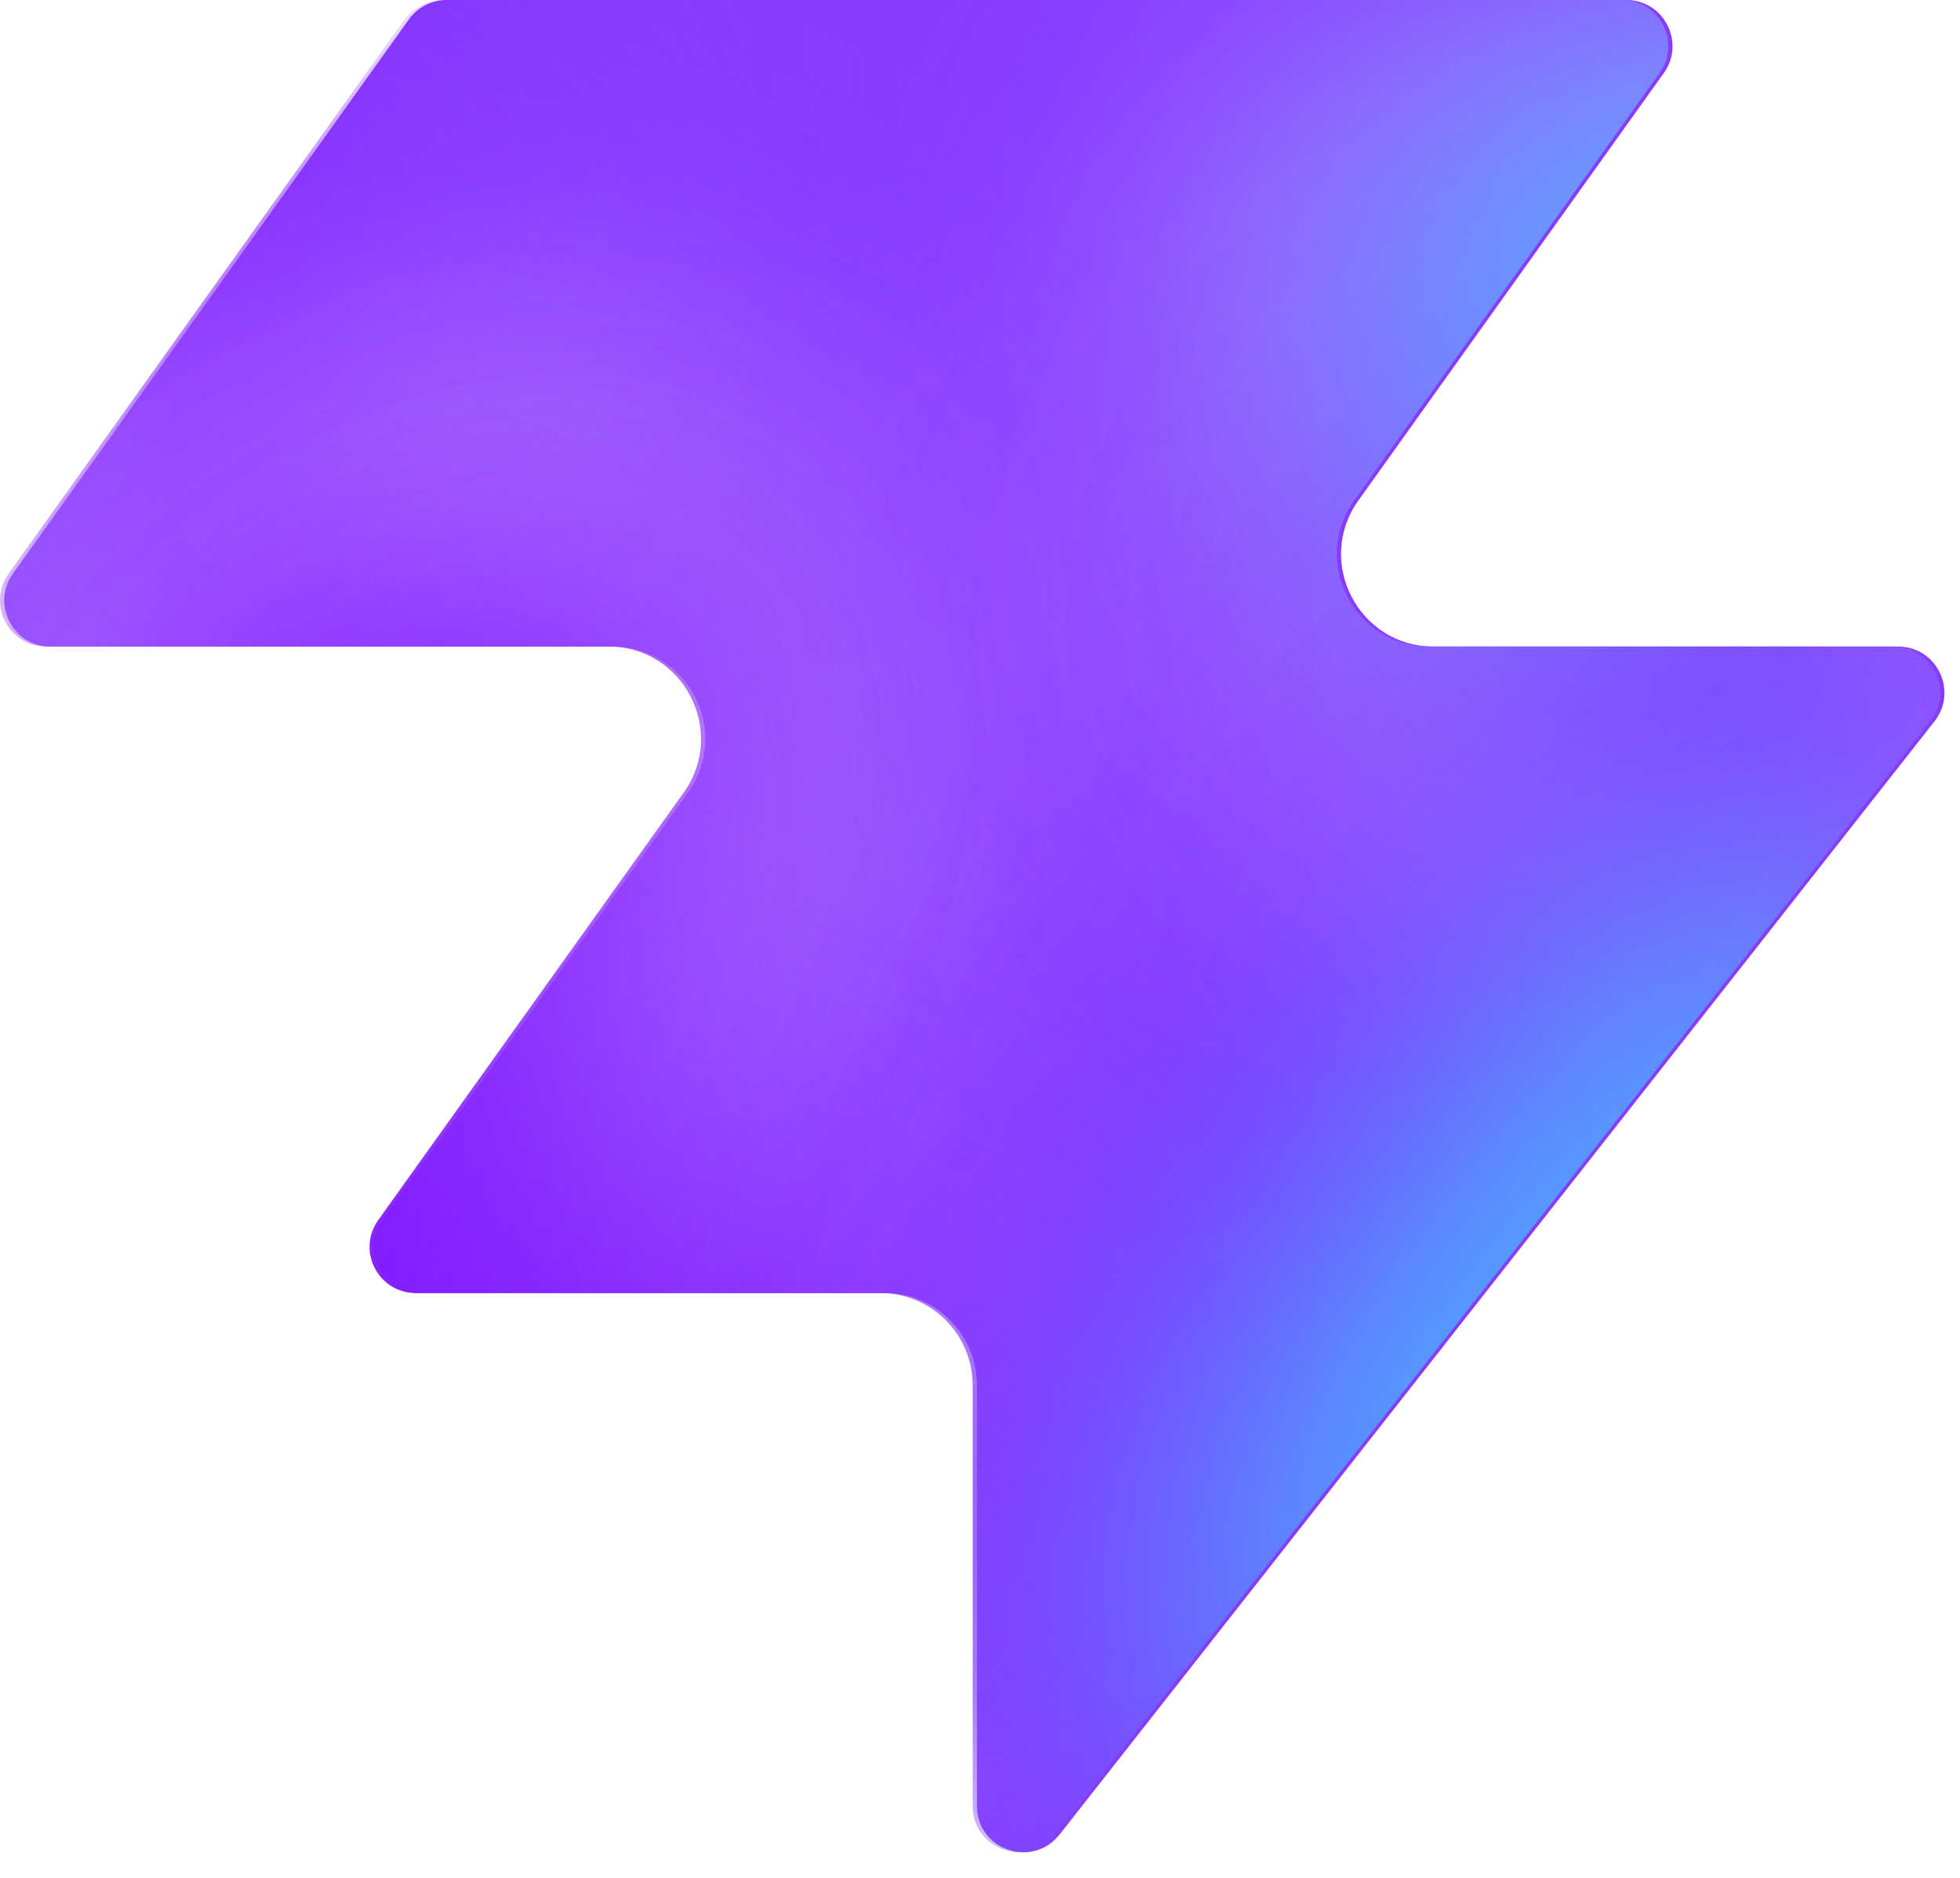
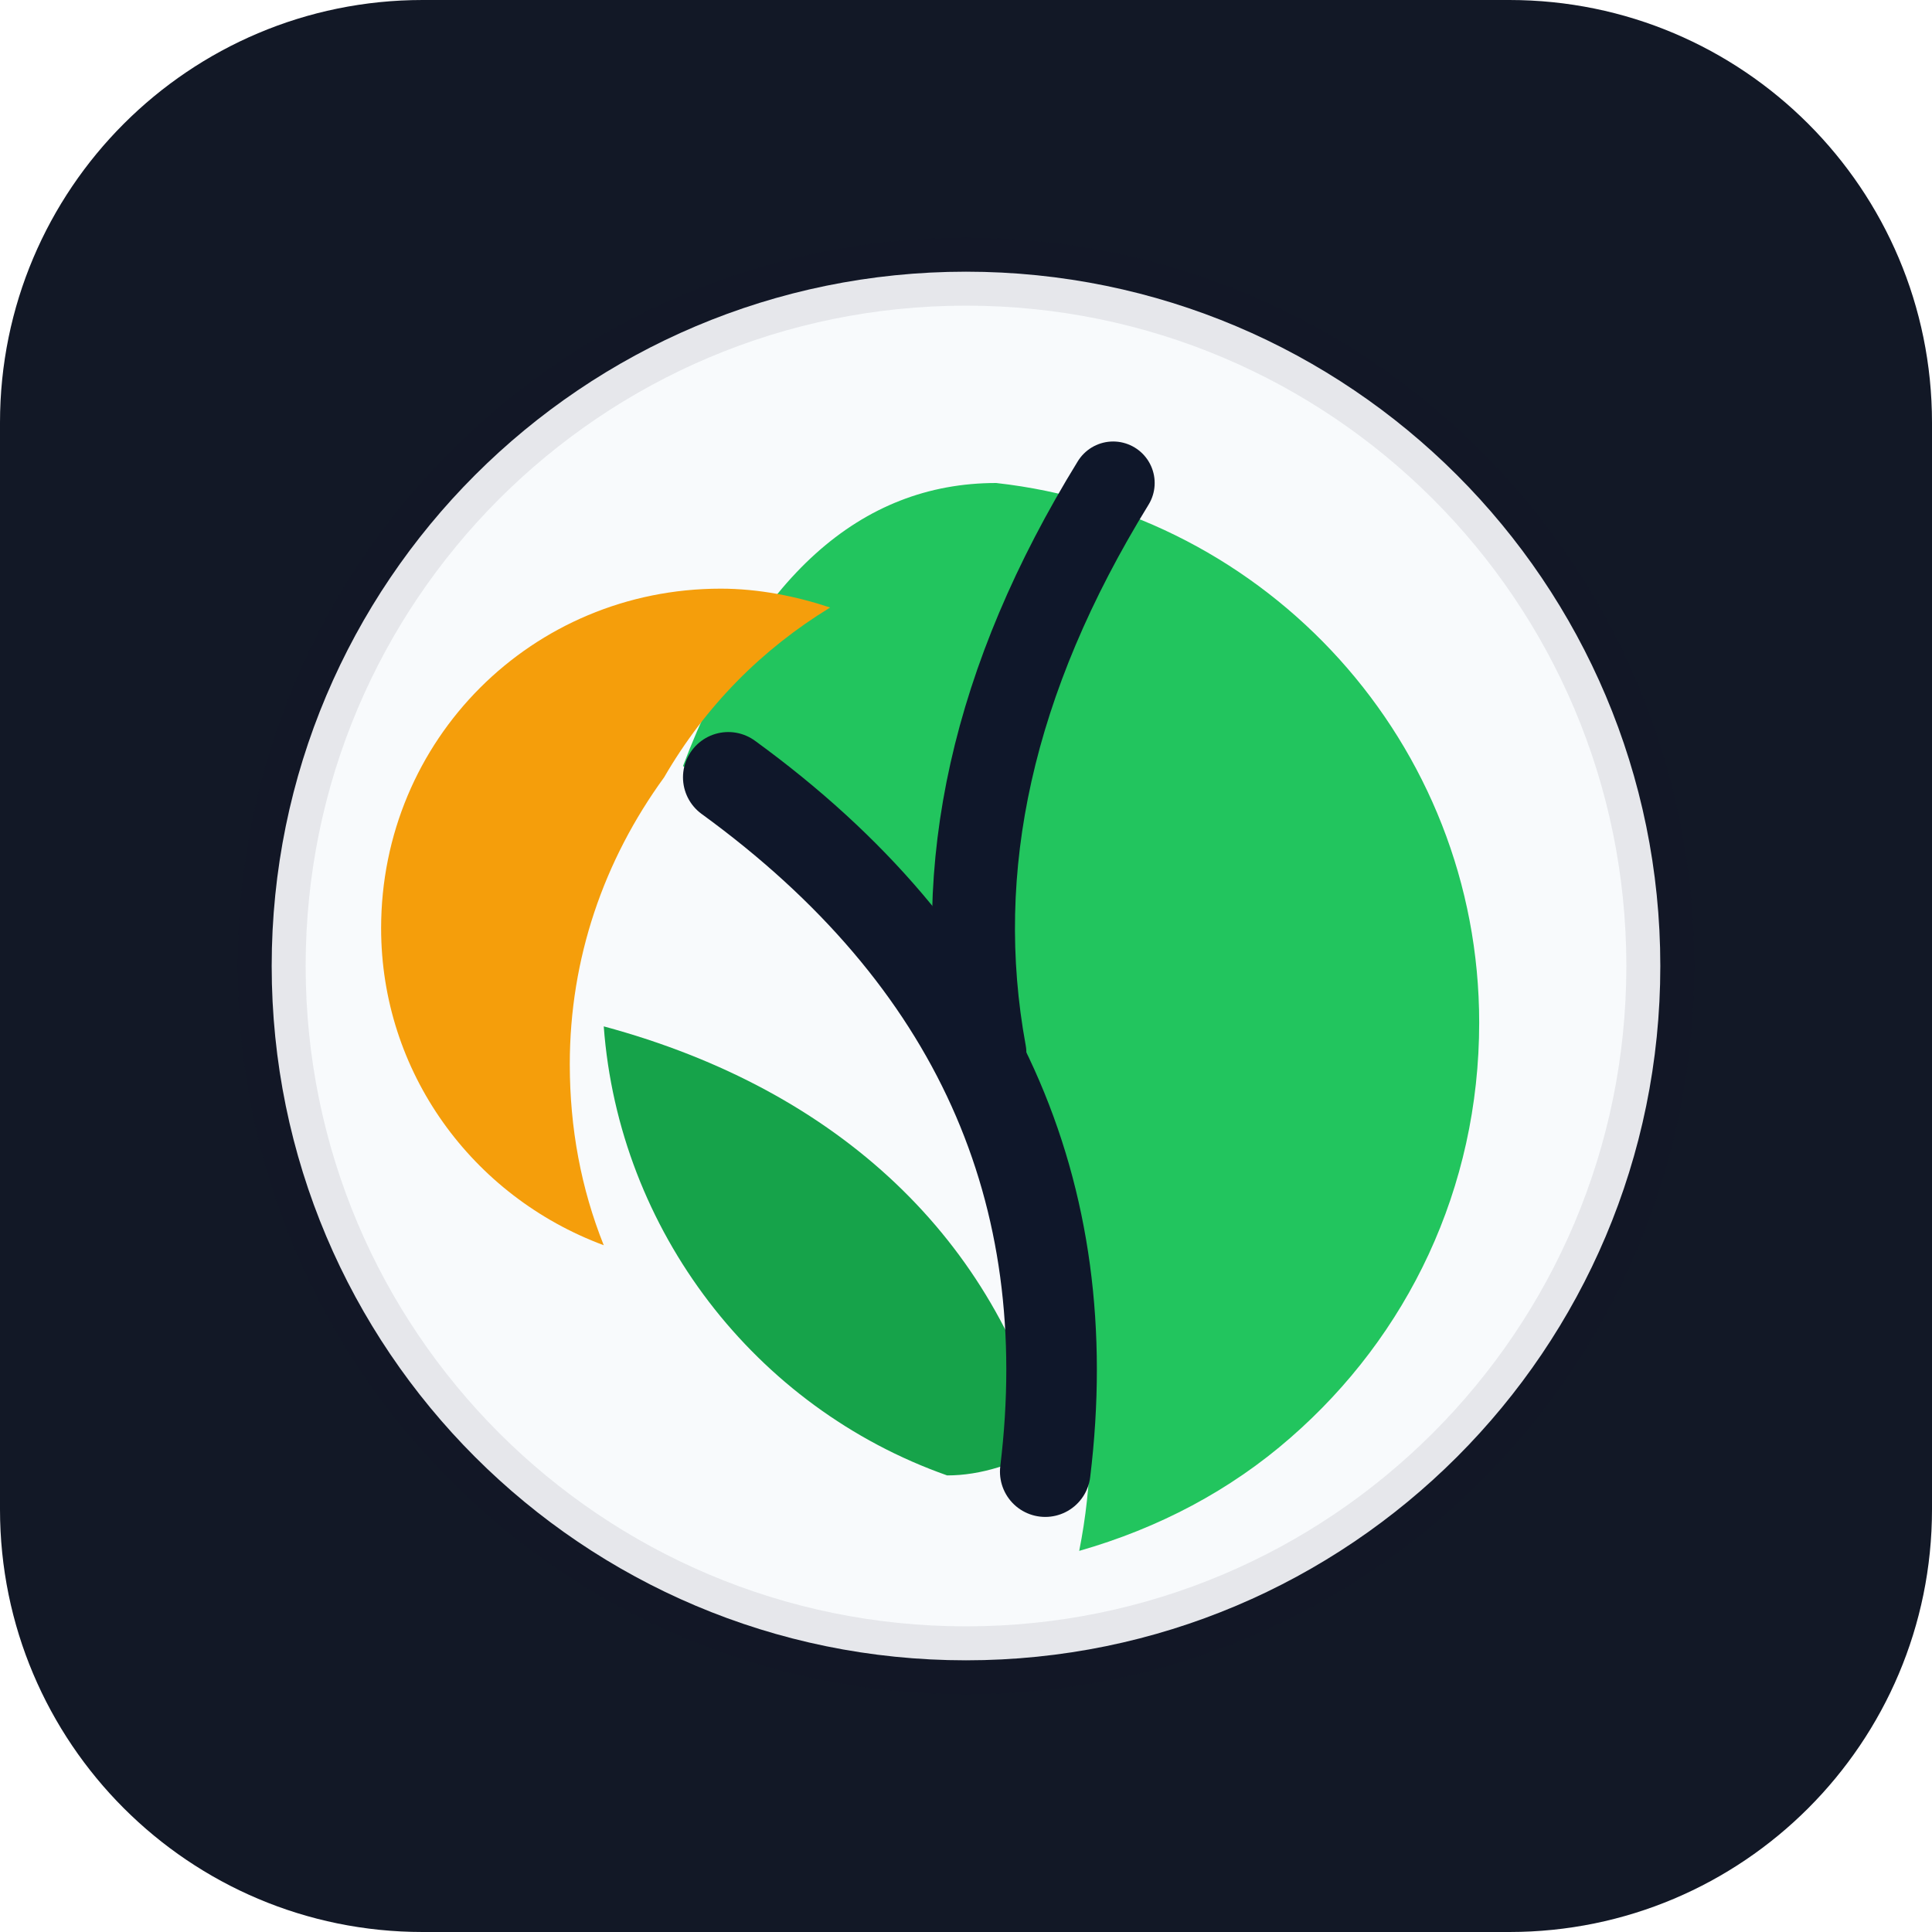
- <svg xmlns="http://www.w3.org/2000/svg" width="48" height="46" fill="none" viewBox="0 0 48 46">
-   <path fill="#863bff" d="M25.946 44.938c-.664.845-2.021.375-2.021-.698V33.937a2.26 2.26 0 0 0-2.262-2.262H10.287c-.92 0-1.456-1.04-.92-1.788l7.48-10.471c1.07-1.497 0-3.578-1.842-3.578H1.237c-.92 0-1.456-1.04-.92-1.788L10.013.474c.214-.297.556-.474.92-.474h28.894c.92 0 1.456 1.04.92 1.788l-7.48 10.471c-1.07 1.498 0 3.579 1.842 3.579h11.377c.943 0 1.473 1.088.89 1.83L25.947 44.94z" style="fill:#863bff;fill:color(display-p3 .525 .23 1);fill-opacity:1" />
-   <mask id="a" width="48" height="46" x="0" y="0" maskUnits="userSpaceOnUse" style="mask-type:alpha">
-     <path fill="#000" d="M25.842 44.938c-.664.844-2.021.375-2.021-.698V33.937a2.26 2.26 0 0 0-2.262-2.262H10.183c-.92 0-1.456-1.04-.92-1.788l7.48-10.471c1.07-1.498 0-3.579-1.842-3.579H1.133c-.92 0-1.456-1.04-.92-1.787L9.91.473c.214-.297.556-.474.92-.474h28.894c.92 0 1.456 1.04.92 1.788l-7.48 10.471c-1.07 1.498 0 3.578 1.842 3.578h11.377c.943 0 1.473 1.088.89 1.832L25.843 44.94z" style="fill:#000;fill-opacity:1" />
-   </mask>
-   <g mask="url(#a)">
-     <g filter="url(#b)">
-       <ellipse cx="5.508" cy="14.704" fill="#ede6ff" rx="5.508" ry="14.704" style="fill:#ede6ff;fill:color(display-p3 .927 .903 1);fill-opacity:1" transform="matrix(.00324 1 1 -.00324 -4.47 31.516)" />
-     </g>
-     <g filter="url(#c)">
-       <ellipse cx="10.399" cy="29.851" fill="#ede6ff" rx="10.399" ry="29.851" style="fill:#ede6ff;fill:color(display-p3 .927 .903 1);fill-opacity:1" transform="matrix(.00324 1 1 -.00324 -39.328 7.883)" />
-     </g>
-     <g filter="url(#d)">
-       <ellipse cx="5.508" cy="30.487" fill="#7e14ff" rx="5.508" ry="30.487" style="fill:#7e14ff;fill:color(display-p3 .492 .077 1);fill-opacity:1" transform="rotate(89.814 -25.913 -14.639)scale(1 -1)" />
-     </g>
-     <g filter="url(#e)">
-       <ellipse cx="5.508" cy="30.599" fill="#7e14ff" rx="5.508" ry="30.599" style="fill:#7e14ff;fill:color(display-p3 .492 .077 1);fill-opacity:1" transform="rotate(89.814 -32.644 -3.334)scale(1 -1)" />
-     </g>
-     <g filter="url(#f)">
-       <ellipse cx="5.508" cy="30.599" fill="#7e14ff" rx="5.508" ry="30.599" style="fill:#7e14ff;fill:color(display-p3 .492 .077 1);fill-opacity:1" transform="matrix(.00324 1 1 -.00324 -34.34 30.47)" />
-     </g>
-     <g filter="url(#g)">
-       <ellipse cx="14.072" cy="22.078" fill="#ede6ff" rx="14.072" ry="22.078" style="fill:#ede6ff;fill:color(display-p3 .927 .903 1);fill-opacity:1" transform="rotate(93.35 24.506 48.493)scale(-1 1)" />
-     </g>
-     <g filter="url(#h)">
-       <ellipse cx="3.47" cy="21.501" fill="#7e14ff" rx="3.47" ry="21.501" style="fill:#7e14ff;fill:color(display-p3 .492 .077 1);fill-opacity:1" transform="rotate(89.009 28.708 47.59)scale(-1 1)" />
-     </g>
-     <g filter="url(#i)">
-       <ellipse cx="3.47" cy="21.501" fill="#7e14ff" rx="3.47" ry="21.501" style="fill:#7e14ff;fill:color(display-p3 .492 .077 1);fill-opacity:1" transform="rotate(89.009 28.708 47.59)scale(-1 1)" />
-     </g>
-     <g filter="url(#j)">
-       <ellipse cx=".387" cy="8.972" fill="#7e14ff" rx="4.407" ry="29.108" style="fill:#7e14ff;fill:color(display-p3 .492 .077 1);fill-opacity:1" transform="rotate(39.51 .387 8.972)" />
-     </g>
-     <g filter="url(#k)">
-       <ellipse cx="47.523" cy="-6.092" fill="#7e14ff" rx="4.407" ry="29.108" style="fill:#7e14ff;fill:color(display-p3 .492 .077 1);fill-opacity:1" transform="rotate(37.892 47.523 -6.092)" />
-     </g>
-     <g filter="url(#l)">
-       <ellipse cx="41.412" cy="6.333" fill="#47bfff" rx="5.971" ry="9.665" style="fill:#47bfff;fill:color(display-p3 .28 .748 1);fill-opacity:1" transform="rotate(37.892 41.412 6.333)" />
-     </g>
-     <g filter="url(#m)">
-       <ellipse cx="-1.879" cy="38.332" fill="#7e14ff" rx="4.407" ry="29.108" style="fill:#7e14ff;fill:color(display-p3 .492 .077 1);fill-opacity:1" transform="rotate(37.892 -1.88 38.332)" />
-     </g>
-     <g filter="url(#n)">
-       <ellipse cx="-1.879" cy="38.332" fill="#7e14ff" rx="4.407" ry="29.108" style="fill:#7e14ff;fill:color(display-p3 .492 .077 1);fill-opacity:1" transform="rotate(37.892 -1.88 38.332)" />
-     </g>
-     <g filter="url(#o)">
-       <ellipse cx="35.651" cy="29.907" fill="#7e14ff" rx="4.407" ry="29.108" style="fill:#7e14ff;fill:color(display-p3 .492 .077 1);fill-opacity:1" transform="rotate(37.892 35.651 29.907)" />
-     </g>
-     <g filter="url(#p)">
-       <ellipse cx="38.418" cy="32.4" fill="#47bfff" rx="5.971" ry="15.297" style="fill:#47bfff;fill:color(display-p3 .28 .748 1);fill-opacity:1" transform="rotate(37.892 38.418 32.4)" />
-     </g>
-   </g>
-   <defs>
-     <filter id="b" width="60.045" height="41.654" x="-19.77" y="16.149" color-interpolation-filters="sRGB" filterUnits="userSpaceOnUse">
-       <feFlood flood-opacity="0" result="BackgroundImageFix" />
-       <feBlend in="SourceGraphic" in2="BackgroundImageFix" result="shape" />
-       <feGaussianBlur result="effect1_foregroundBlur_2002_17158" stdDeviation="7.659" />
-     </filter>
-     <filter id="c" width="90.34" height="51.437" x="-54.613" y="-7.533" color-interpolation-filters="sRGB" filterUnits="userSpaceOnUse">
-       <feFlood flood-opacity="0" result="BackgroundImageFix" />
-       <feBlend in="SourceGraphic" in2="BackgroundImageFix" result="shape" />
-       <feGaussianBlur result="effect1_foregroundBlur_2002_17158" stdDeviation="7.659" />
-     </filter>
-     <filter id="d" width="79.355" height="29.4" x="-49.64" y="2.03" color-interpolation-filters="sRGB" filterUnits="userSpaceOnUse">
-       <feFlood flood-opacity="0" result="BackgroundImageFix" />
-       <feBlend in="SourceGraphic" in2="BackgroundImageFix" result="shape" />
-       <feGaussianBlur result="effect1_foregroundBlur_2002_17158" stdDeviation="4.596" />
-     </filter>
-     <filter id="e" width="79.579" height="29.4" x="-45.045" y="20.029" color-interpolation-filters="sRGB" filterUnits="userSpaceOnUse">
-       <feFlood flood-opacity="0" result="BackgroundImageFix" />
-       <feBlend in="SourceGraphic" in2="BackgroundImageFix" result="shape" />
-       <feGaussianBlur result="effect1_foregroundBlur_2002_17158" stdDeviation="4.596" />
-     </filter>
-     <filter id="f" width="79.579" height="29.4" x="-43.513" y="21.178" color-interpolation-filters="sRGB" filterUnits="userSpaceOnUse">
-       <feFlood flood-opacity="0" result="BackgroundImageFix" />
-       <feBlend in="SourceGraphic" in2="BackgroundImageFix" result="shape" />
-       <feGaussianBlur result="effect1_foregroundBlur_2002_17158" stdDeviation="4.596" />
-     </filter>
-     <filter id="g" width="74.749" height="58.852" x="15.756" y="-17.901" color-interpolation-filters="sRGB" filterUnits="userSpaceOnUse">
-       <feFlood flood-opacity="0" result="BackgroundImageFix" />
-       <feBlend in="SourceGraphic" in2="BackgroundImageFix" result="shape" />
-       <feGaussianBlur result="effect1_foregroundBlur_2002_17158" stdDeviation="7.659" />
-     </filter>
-     <filter id="h" width="61.377" height="25.362" x="23.548" y="2.284" color-interpolation-filters="sRGB" filterUnits="userSpaceOnUse">
-       <feFlood flood-opacity="0" result="BackgroundImageFix" />
-       <feBlend in="SourceGraphic" in2="BackgroundImageFix" result="shape" />
-       <feGaussianBlur result="effect1_foregroundBlur_2002_17158" stdDeviation="4.596" />
-     </filter>
-     <filter id="i" width="61.377" height="25.362" x="23.548" y="2.284" color-interpolation-filters="sRGB" filterUnits="userSpaceOnUse">
-       <feFlood flood-opacity="0" result="BackgroundImageFix" />
-       <feBlend in="SourceGraphic" in2="BackgroundImageFix" result="shape" />
-       <feGaussianBlur result="effect1_foregroundBlur_2002_17158" stdDeviation="4.596" />
-     </filter>
-     <filter id="j" width="56.045" height="63.649" x="-27.636" y="-22.853" color-interpolation-filters="sRGB" filterUnits="userSpaceOnUse">
-       <feFlood flood-opacity="0" result="BackgroundImageFix" />
-       <feBlend in="SourceGraphic" in2="BackgroundImageFix" result="shape" />
-       <feGaussianBlur result="effect1_foregroundBlur_2002_17158" stdDeviation="4.596" />
-     </filter>
-     <filter id="k" width="54.814" height="64.646" x="20.116" y="-38.415" color-interpolation-filters="sRGB" filterUnits="userSpaceOnUse">
-       <feFlood flood-opacity="0" result="BackgroundImageFix" />
-       <feBlend in="SourceGraphic" in2="BackgroundImageFix" result="shape" />
-       <feGaussianBlur result="effect1_foregroundBlur_2002_17158" stdDeviation="4.596" />
-     </filter>
-     <filter id="l" width="33.541" height="35.313" x="24.641" y="-11.323" color-interpolation-filters="sRGB" filterUnits="userSpaceOnUse">
-       <feFlood flood-opacity="0" result="BackgroundImageFix" />
-       <feBlend in="SourceGraphic" in2="BackgroundImageFix" result="shape" />
-       <feGaussianBlur result="effect1_foregroundBlur_2002_17158" stdDeviation="4.596" />
-     </filter>
-     <filter id="m" width="54.814" height="64.646" x="-29.286" y="6.009" color-interpolation-filters="sRGB" filterUnits="userSpaceOnUse">
-       <feFlood flood-opacity="0" result="BackgroundImageFix" />
-       <feBlend in="SourceGraphic" in2="BackgroundImageFix" result="shape" />
-       <feGaussianBlur result="effect1_foregroundBlur_2002_17158" stdDeviation="4.596" />
-     </filter>
-     <filter id="n" width="54.814" height="64.646" x="-29.286" y="6.009" color-interpolation-filters="sRGB" filterUnits="userSpaceOnUse">
-       <feFlood flood-opacity="0" result="BackgroundImageFix" />
-       <feBlend in="SourceGraphic" in2="BackgroundImageFix" result="shape" />
-       <feGaussianBlur result="effect1_foregroundBlur_2002_17158" stdDeviation="4.596" />
-     </filter>
-     <filter id="o" width="54.814" height="64.646" x="8.244" y="-2.416" color-interpolation-filters="sRGB" filterUnits="userSpaceOnUse">
-       <feFlood flood-opacity="0" result="BackgroundImageFix" />
-       <feBlend in="SourceGraphic" in2="BackgroundImageFix" result="shape" />
-       <feGaussianBlur result="effect1_foregroundBlur_2002_17158" stdDeviation="4.596" />
-     </filter>
-     <filter id="p" width="39.409" height="43.623" x="18.713" y="10.588" color-interpolation-filters="sRGB" filterUnits="userSpaceOnUse">
-       <feFlood flood-opacity="0" result="BackgroundImageFix" />
-       <feBlend in="SourceGraphic" in2="BackgroundImageFix" result="shape" />
-       <feGaussianBlur result="effect1_foregroundBlur_2002_17158" stdDeviation="4.596" />
-     </filter>
-   </defs>
+ <svg xmlns="http://www.w3.org/2000/svg" viewBox="0 0 512 512">
+   <rect width="512" height="512" rx="112" fill="#121826" />
+   <circle cx="256" cy="256" r="184" fill="#f8fafc" />
+   <path fill="#22c55e" d="M264 128c72 8 128 69 128 143 0 44-19 83-50 110-16 14-35 24-56 30 7-35 2-75-19-116-18-35-47-66-86-92 19-50 47-75 83-75Z" />
+   <path fill="#16a34a" d="M251 391c-51-18-87-65-91-119 63 17 104 57 118 111-9 5-18 8-27 8Z" />
+   <path fill="#f59e0b" d="M176 206c-16 22-25 48-25 76 0 17 3 33 9 48-35-13-59-46-59-84 0-50 40-90 90-90 10 0 20 2 29 5-18 11-33 26-44 45Z" />
+   <path fill="none" stroke="#0f172a" stroke-linecap="round" stroke-width="24" d="M277 390c9-74-18-136-84-184" />
+   <path fill="none" stroke="#0f172a" stroke-linecap="round" stroke-width="22" d="M295 128c-32 52-43 102-34 151" />
+   <circle cx="256" cy="256" r="184" fill="none" stroke="#0f172a" stroke-opacity=".08" stroke-width="18" />
</svg>
